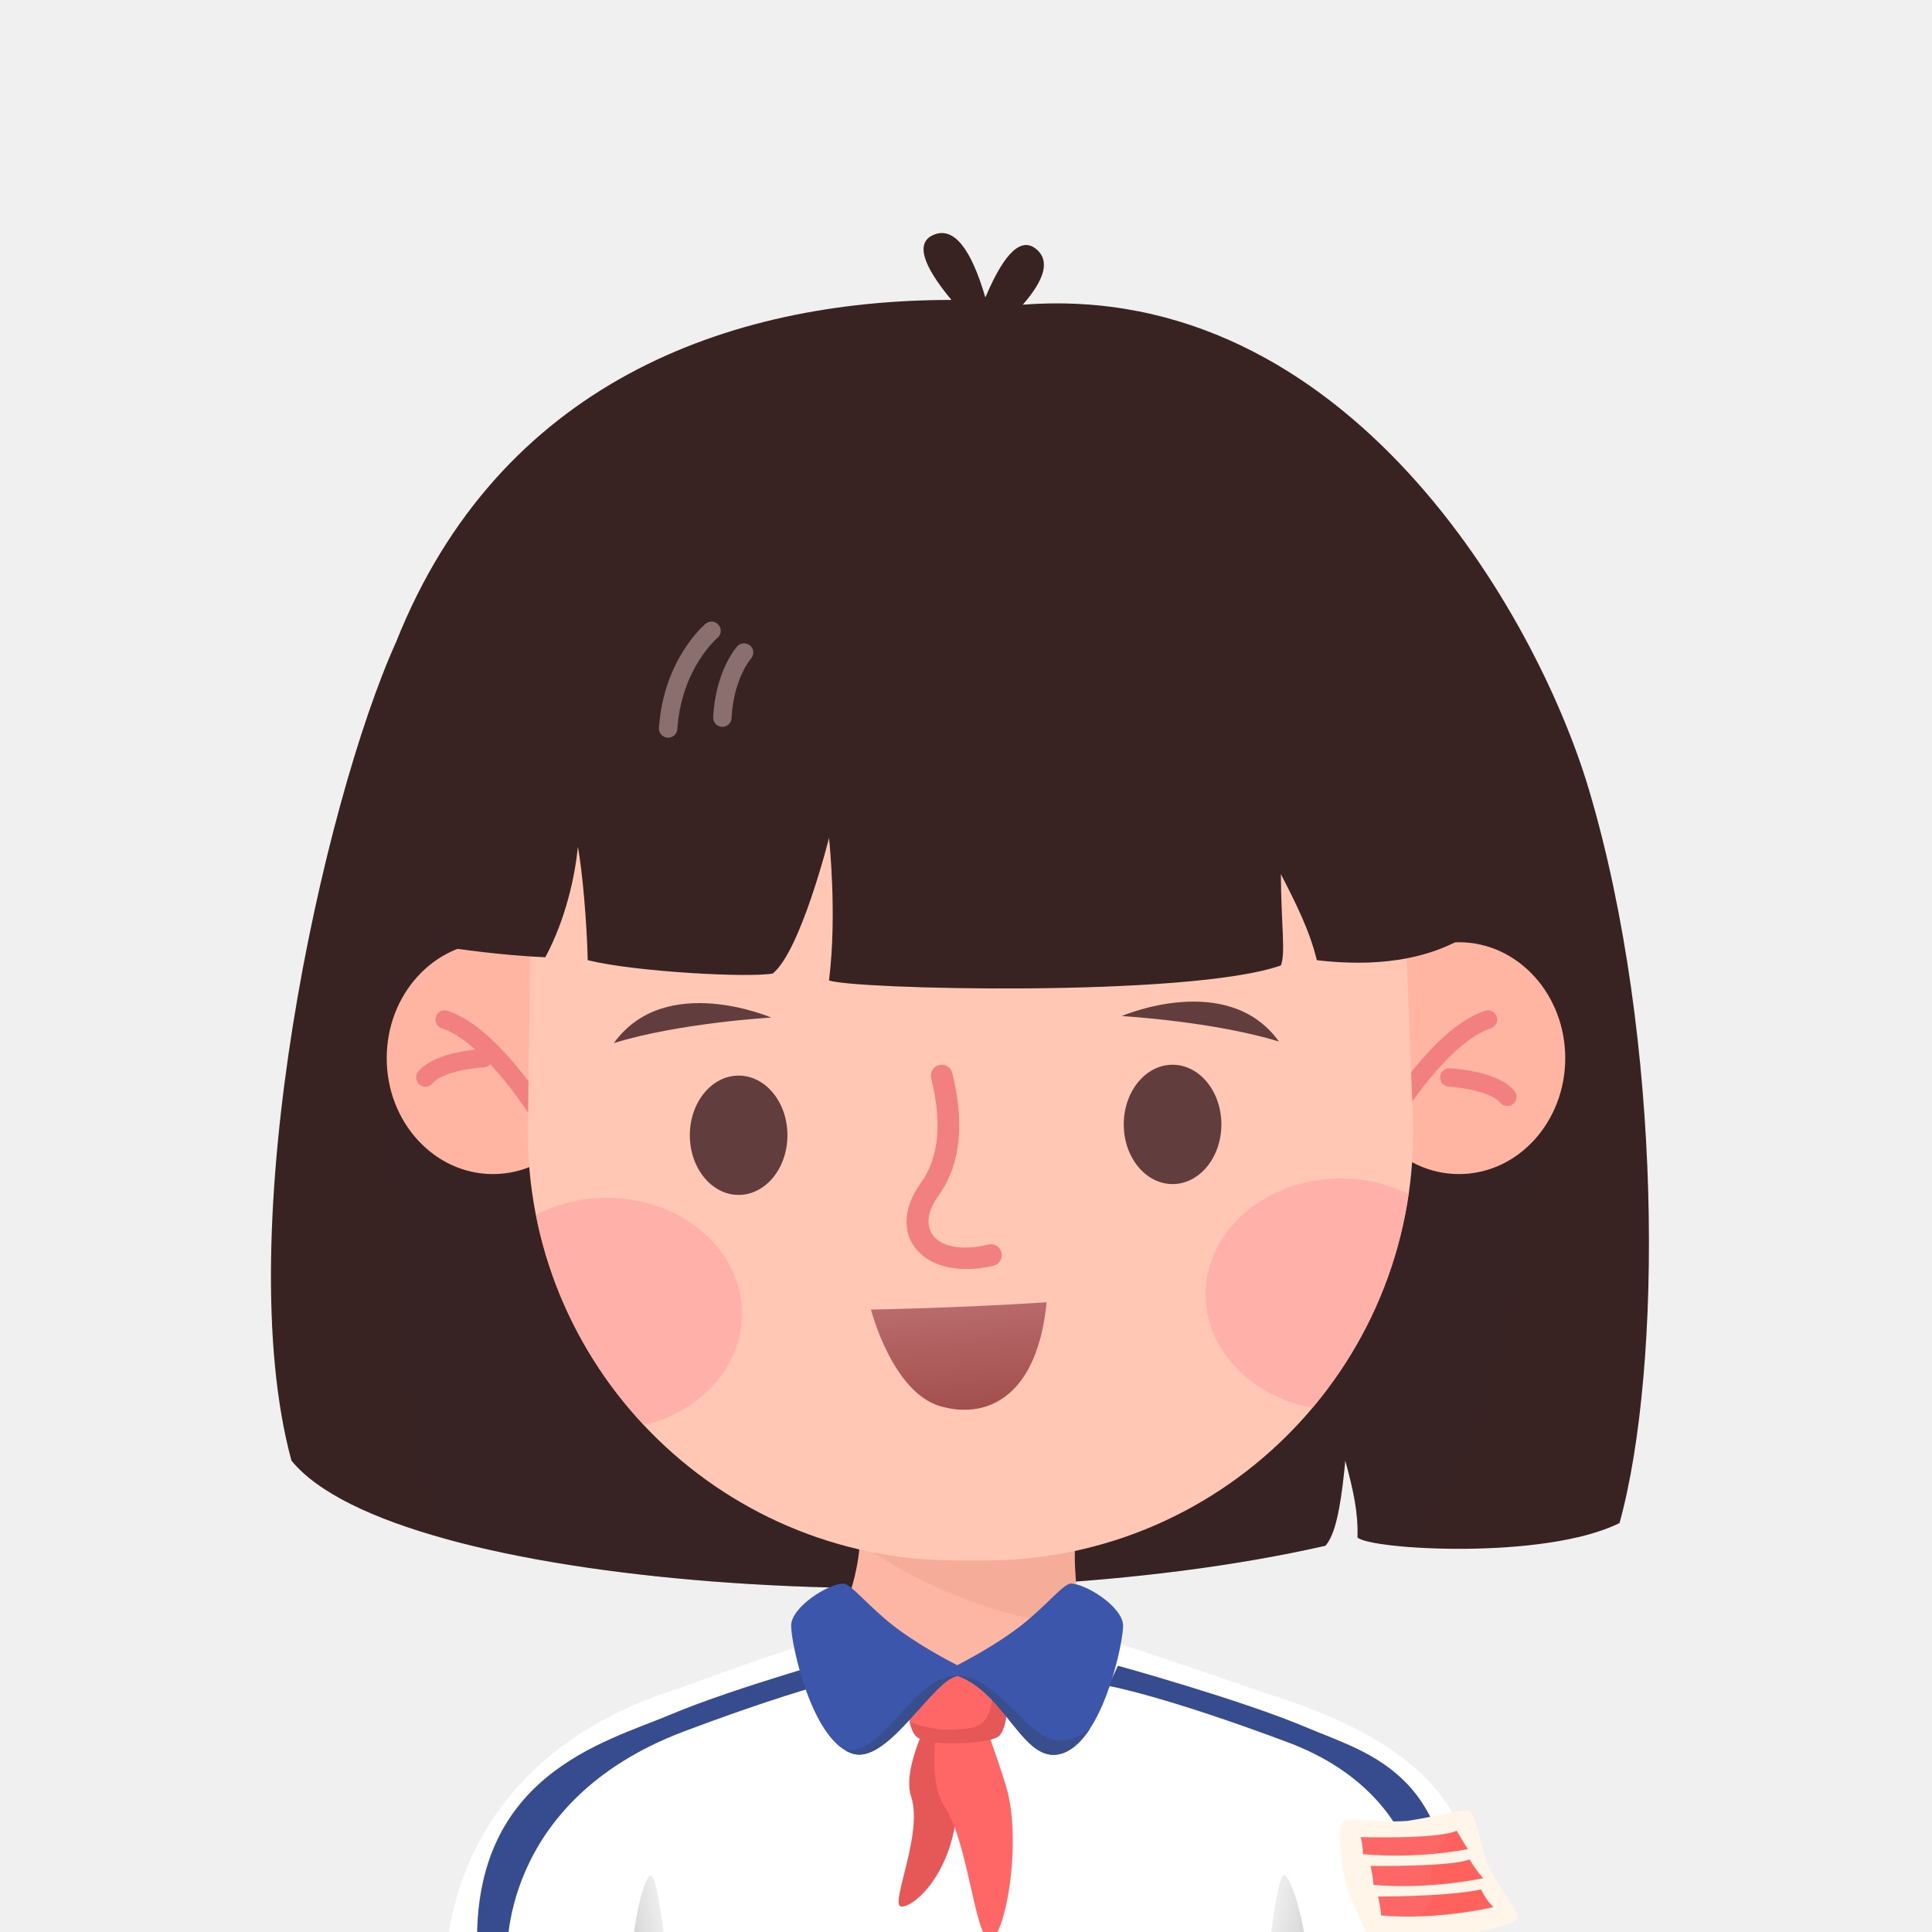
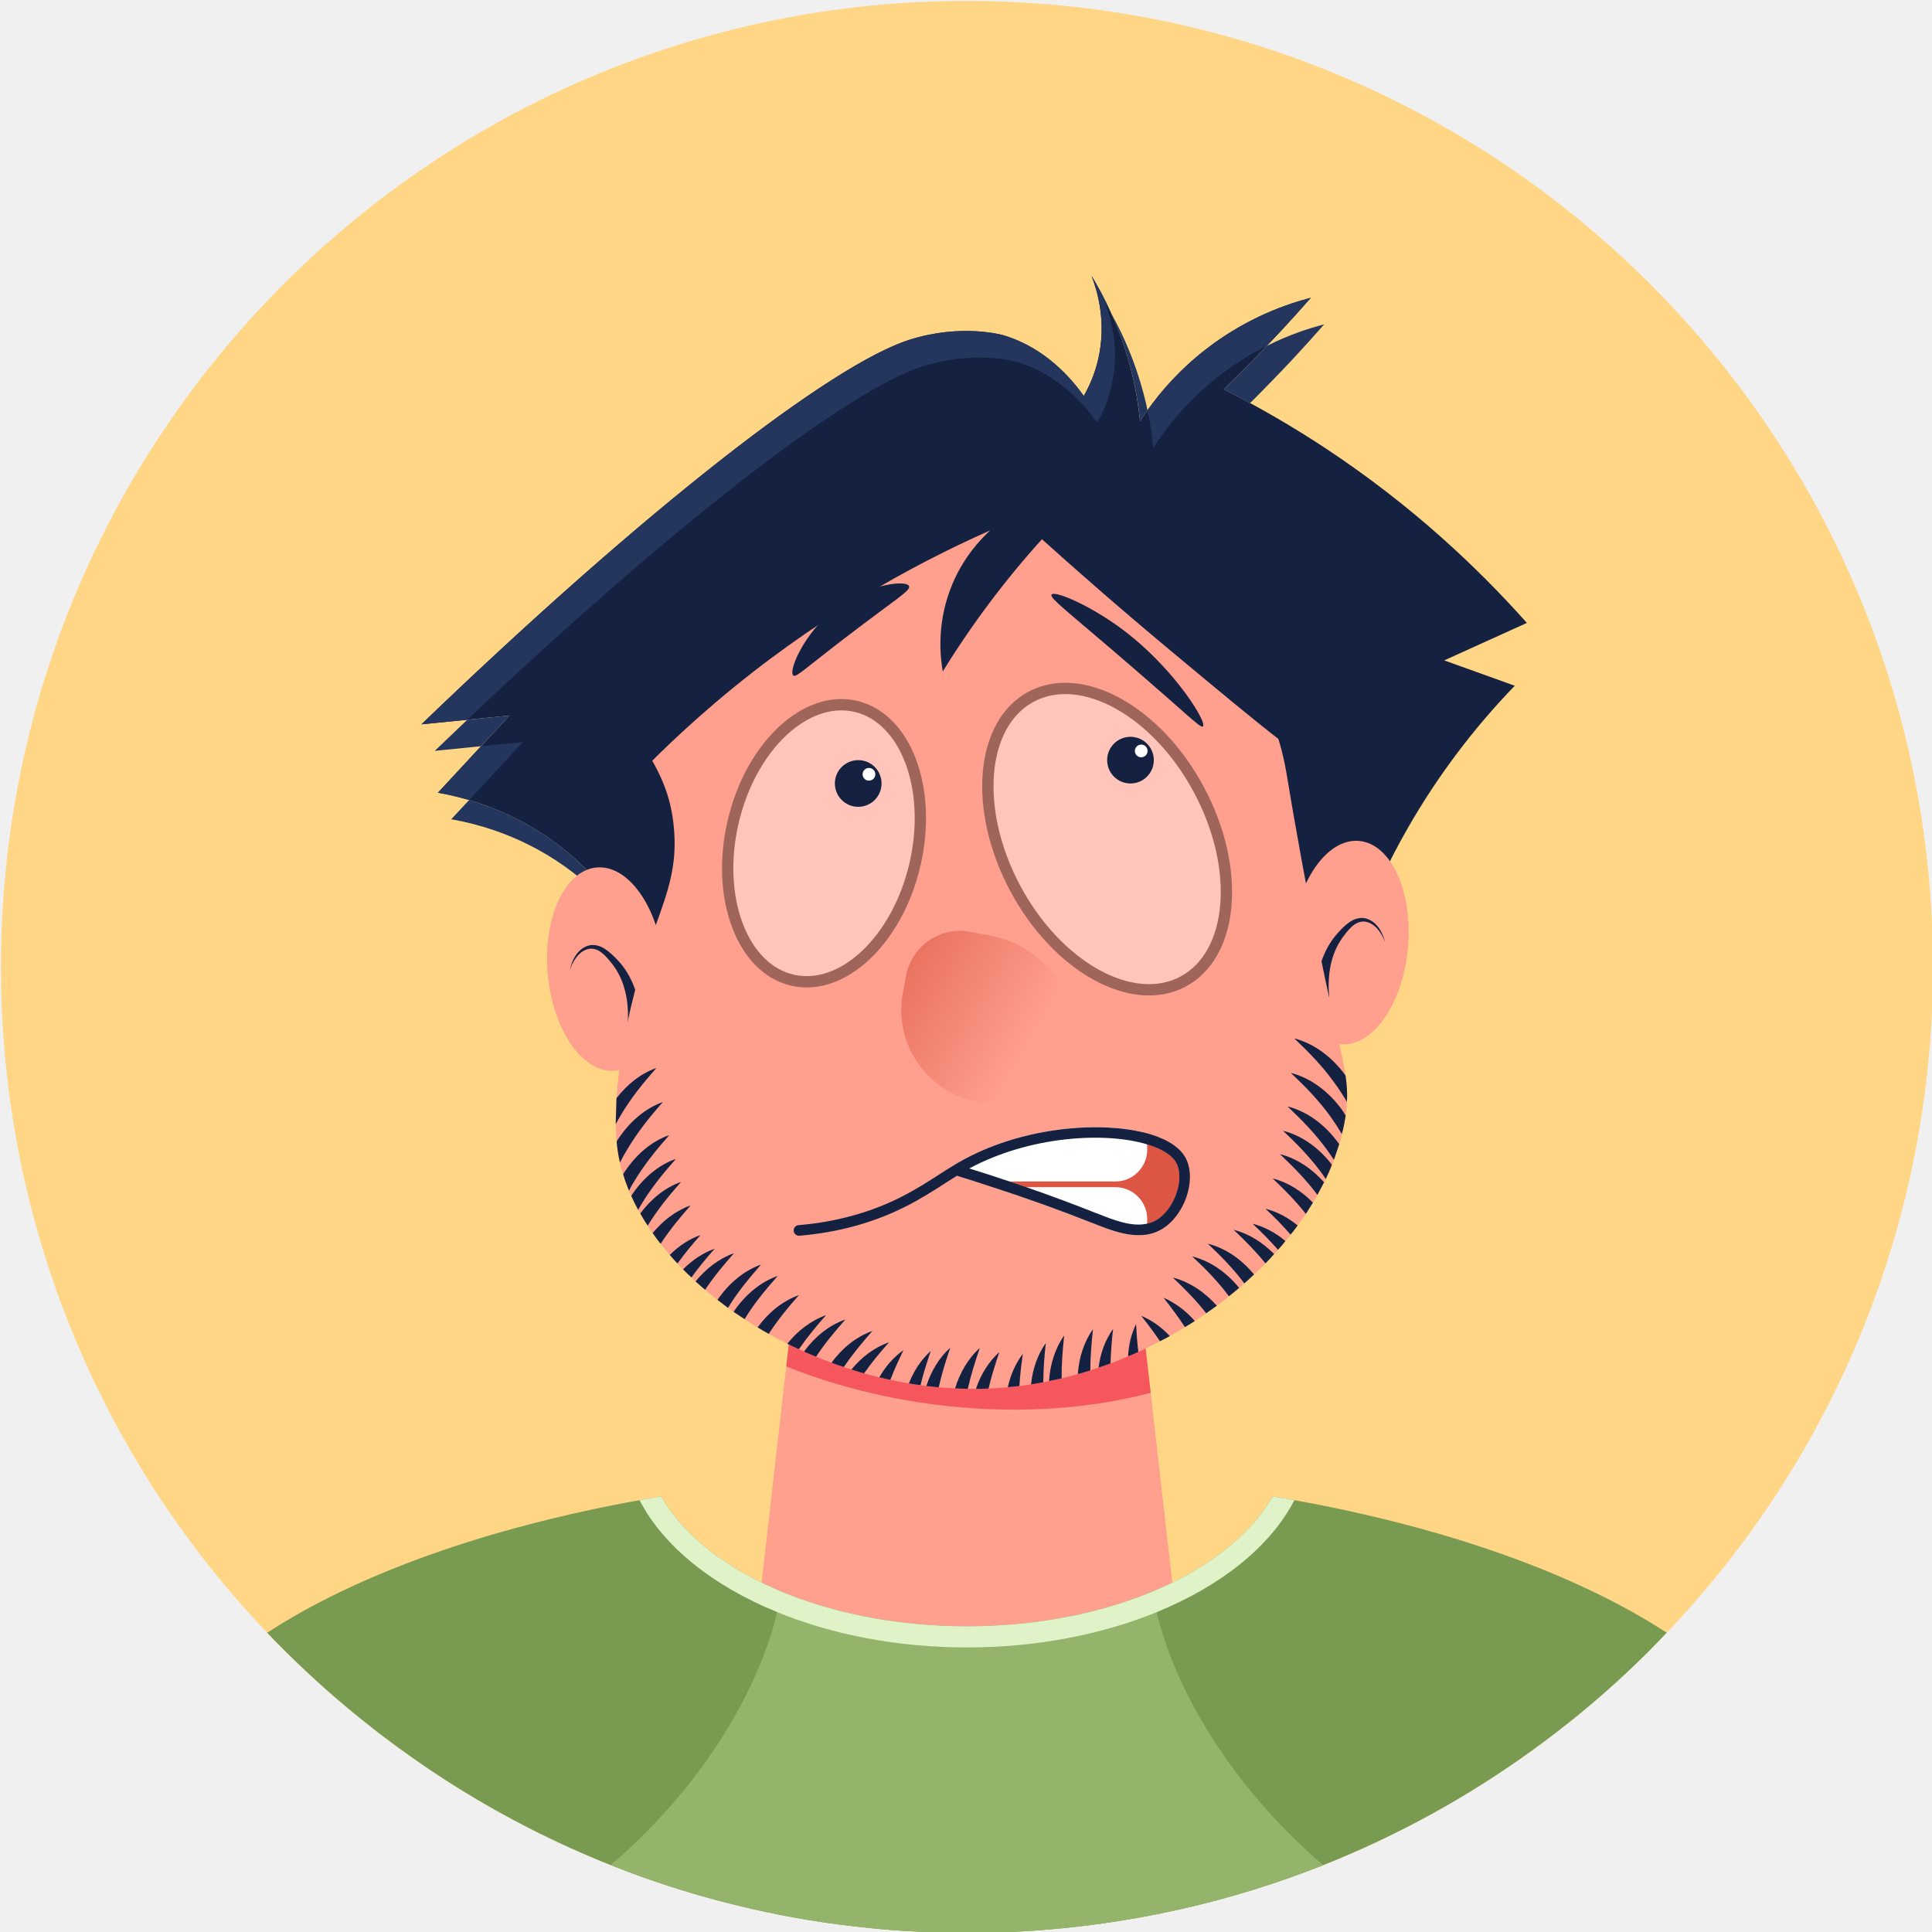
- <svg xmlns="http://www.w3.org/2000/svg" fill="none" viewBox="0 0 110 110" height="110" width="110">
-   <mask height="115" width="96" y="-5" x="7" maskUnits="userSpaceOnUse" style="mask-type:alpha" id="a">
-     <rect fill="#fff" rx="8" height="115" width="96" y="-5" x="7" />
-   </mask>
-   <g mask="url(#a)">
-     <path fill="#382222" d="m56.102 16.938.046-.107c1.066-2.492 2.027-3.367 2.88-2.625.74.642.473 1.69-.797 3.143 18.462-1.423 29.288 17.673 32.243 27.631 4.201 14.163 4.2 32.798 1.735 41.737-4.282 2.12-14.162 1.513-14.917.822.04-1.448-.23-2.643-.696-4.38l-.053.53c-.24 2.315-.547 3.719-1.08 4.32-20.384 4.638-52.977 2.406-58.87-4.85-3.566-13.142 1.802-37.406 5.96-46.608C28.4 21.864 41.402 17.077 54.17 17.077c-1.705-2.055-2.036-3.293-.995-3.714 1.12-.453 2.096.739 2.928 3.575z" clip-rule="evenodd" fill-rule="evenodd" />
-     <mask height="78" width="79" y="13" x="15" maskUnits="userSpaceOnUse" style="mask-type:alpha" id="b">
-       <path fill="#fff" d="m56.102 16.938.046-.107c1.066-2.492 2.027-3.367 2.88-2.625.74.642.473 1.69-.797 3.143 18.462-1.423 29.288 17.673 32.243 27.631 4.201 14.163 4.2 32.798 1.735 41.737-4.282 2.12-14.162 1.513-14.917.822.04-1.448-.23-2.643-.696-4.38l-.053.53c-.24 2.315-.547 3.719-1.08 4.32-20.384 4.638-52.977 2.406-58.87-4.85-3.566-13.142 1.802-37.406 5.96-46.608C28.4 21.864 41.402 17.077 54.17 17.077c-1.705-2.055-2.036-3.293-.995-3.714 1.12-.453 2.096.739 2.928 3.575z" clip-rule="evenodd" fill-rule="evenodd" />
-     </mask>
-     <g mask="url(#b)">
-       <path fill="#352626" d="M22.282 60.018s-.757 25.976 4.669 28.988c5.258 9.06 30.391 6.241 42.863 7.162 19.717-7.384 17.294-36.019 17.294-36.019s-1.399-8.863-7.338-9.485c-18.551-3.911-40.275.366-51.05.345-4.861.831-6.438 9.01-6.438 9.01z" clip-rule="evenodd" fill-rule="evenodd" opacity=".189" style="mix-blend-mode:multiply" />
-     </g>
-     <path fill="#FCB6A3" d="M44.014 80.353S48.98 83.1 48.98 87.19c0 4.091-2.633 7.688-2.633 7.688h3.569s3.126 1.765 5.306 1.765 6.032-1.765 6.032-1.765h.936s-3.262-10.086 2-13.369c5.261-3.282-20.175-1.156-20.175-1.156z" clip-rule="evenodd" fill-rule="evenodd" />
-     <mask height="18" width="21" y="79" x="44" maskUnits="userSpaceOnUse" style="mask-type:alpha" id="c">
-       <path fill="#fff" d="M44.014 80.353S48.98 83.1 48.98 87.19c0 4.091-2.633 7.688-2.633 7.688h3.569s3.126 1.765 5.306 1.765 6.032-1.765 6.032-1.765h.936s-3.262-10.086 2-13.369c5.261-3.282-20.175-1.156-20.175-1.156z" clip-rule="evenodd" fill-rule="evenodd" />
-     </mask>
-     <g mask="url(#c)">
-       <path fill="#E89A85" d="M63.843 92.777s-9.659.306-17.515-7.082C38.261 80.523 67.77 82.59 67.77 82.59l-3.927 10.187z" clip-rule="evenodd" fill-rule="evenodd" opacity=".349" style="mix-blend-mode:multiply" />
-     </g>
-     <path fill="#fff" d="M61.908 93.012s3.113.946 9.969 3.33c11.146 3.44 12.517 8.22 12.386 14.98-27.92.226-58.814 0-58.814 0s-.092-11.118 13.337-15.242c6.853-2.523 9.141-3.065 9.141-3.065l6.933 2.693 7.048-2.696z" clip-rule="evenodd" fill-rule="evenodd" />
-     <mask height="19" width="60" y="93" x="25" maskUnits="userSpaceOnUse" style="mask-type:alpha" id="d">
-       <path fill="#fff" d="M61.908 93.012s3.113.946 9.969 3.33c11.146 3.44 12.517 8.22 12.386 14.98-27.92.226-58.814 0-58.814 0s-.092-11.118 13.337-15.242c6.853-2.523 9.141-3.065 9.141-3.065l6.933 2.693 7.048-2.696z" clip-rule="evenodd" fill-rule="evenodd" />
-     </mask>
-     <g mask="url(#d)" clip-rule="evenodd" fill-rule="evenodd">
-       <path fill="url(#e)" d="M72.213 111.4s.486-4.589.888-4.621c.402-.031 1.234 2.796 1.305 4.621-.78-.009-2.193 0-2.193 0z" />
-       <path fill="url(#f)" d="M37.951 111.4s-.485-4.589-.888-4.621c-.402-.031-1.033 2.856-1.104 4.681 1.505.046 1.992-.06 1.992-.06z" />
-       <path fill="#364C8F" d="M48.894 94.116s-6.995 1.931-10.71 3.502c-3.714 1.572-11.558 3.445-10.994 13.817.732-.144 1.688.025 1.688.025s-.59-8.854 10.064-12.88c7.387-2.781 10.483-3.313 10.483-3.313l-.531-1.15zm14.754.724s6.995 1.93 10.71 3.502c3.714 1.571 8.857 2.661 8.293 13.033-1.038-.027-1.688.025-1.688.025s1.718-8.479-7.363-12.096c-7.387-2.782-10.483-3.314-10.483-3.314l.531-1.15z" />
-     </g>
-     <path fill="#FFF5E9" d="M76.409 103.784c.254-.401 1.641.038 3.735-.109 1.803-.29 3.175-.678 3.509-.576.334.103.606 1.846.965 2.853.359 1.008 1.803 2.838 1.784 3.24-.02.401-3.028.991-4.582 1.082-1.553.091-3.961-.073-3.961-.073s-.847-1.766-1.16-2.747c-.312-.981-.545-3.269-.29-3.67z" clip-rule="evenodd" fill-rule="evenodd" />
-     <mask height="8" width="11" y="103" x="76" maskUnits="userSpaceOnUse" style="mask-type:alpha" id="g">
-       <path fill="#fff" d="M76.409 103.784c.254-.401 1.641.038 3.735-.109 1.803-.29 3.175-.678 3.509-.576.334.103.606 1.846.965 2.853.359 1.008 1.803 2.838 1.784 3.24-.02.401-3.028.991-4.582 1.082-1.553.091-3.961-.073-3.961-.073s-.847-1.766-1.16-2.747c-.312-.981-.545-3.269-.29-3.67z" clip-rule="evenodd" fill-rule="evenodd" />
-     </mask>
-     <g mask="url(#g)" clip-rule="evenodd" fill-rule="evenodd">
-       <path fill="#F66" d="M77.475 104.597s4.358.133 5.46-.36c.41.697.64 1.044.64 1.044s-2.737.58-5.975.288c.013-.41-.125-.972-.125-.972zm.558 1.643s4.668.056 5.637-.375c.41.698.777 1.069.777 1.069s-3.013.673-6.25.381c.006-.313-.164-1.075-.164-1.075zm.433 1.74s3.844.021 5.86-.402c.365.74.704 1.005.704 1.005s-3.163.764-6.4.472c.006-.314-.164-1.075-.164-1.075z" />
-       <path fill="#FFF5E9" d="M83.236 103.707s-2.104 1.435-1.75 3.934c.353 2.498-6.098 2.876-6.098 2.876l2.205 1.045s10.888-.813 10.973-.981c.085-.168.098-5.349.098-5.349l-3.279-2.024-2.149.499z" style="mix-blend-mode:multiply" />
-     </g>
-     <path fill="#E65757" d="M54.632 94.865s.193 4.322-.141 8.174c-.334 3.852-2.617 5.659-3.212 5.5-.594-.16 1.296-4.173.597-6.247-.7-2.075 2.19-6.619 2.19-6.619l.566-.808z" clip-rule="evenodd" fill-rule="evenodd" />
-     <path fill="#F66" d="M53.769 96.245s-1.317 4.621.023 6.64c1.34 2.02 1.704 7.375 2.544 7.531.84.156 1.924-5.513.932-8.754-.992-3.241-1.995-5.387-1.995-5.387l-1.504-.03z" clip-rule="evenodd" fill-rule="evenodd" />
-     <path fill="#F66" d="M51.63 95.734s-.138 2.895.712 3.243c.767.447 3.754.298 4.351-.038.89-.202.844-4.039.187-4.025-.658.013-5.25-.146-5.25-.146v.966z" clip-rule="evenodd" fill-rule="evenodd" />
-     <mask height="6" width="7" y="94" x="51" maskUnits="userSpaceOnUse" style="mask-type:alpha" id="h">
-       <path fill="#fff" d="M51.63 95.734s-.138 2.895.712 3.243c.767.447 3.754.298 4.351-.038.89-.202.844-4.039.187-4.025-.658.013-5.25-.146-5.25-.146v.966z" clip-rule="evenodd" fill-rule="evenodd" />
-     </mask>
-     <g mask="url(#h)">
-       <path fill="#E65757" d="M51.61 97.992s1.605.608 2.73.488c1.126-.12 2.088.085 2.224-2.392.137-2.476 2.895.971 2.667 1.206-.228.235-2.266 2.995-2.266 2.995h-5.87l.515-2.297z" clip-rule="evenodd" fill-rule="evenodd" />
-     </g>
-     <path fill="#3B56AA" d="M60.961 90.163c.864 0 2.983 1.337 2.983 2.397l-.003.107c-.07 1.286-1.28 6.63-3.582 7.199-2.11.522-3.057-3.402-5.798-4.438-1.32.028-3.922 4.935-5.932 4.438-2.374-.587-3.585-6.246-3.585-7.306 0-1.06 2.118-2.397 2.982-2.397.403 0 1.432 1.303 2.837 2.397 1.364 1.061 3.134 1.993 3.639 2.25l.31-.162c.693-.368 2.139-1.174 3.313-2.088 1.405-1.094 2.433-2.397 2.836-2.397z" clip-rule="evenodd" fill-rule="evenodd" />
-     <mask height="10" width="19" y="90" x="45" maskUnits="userSpaceOnUse" style="mask-type:alpha" id="i">
-       <path fill="#fff" d="M60.961 90.163c.864 0 2.983 1.337 2.983 2.397l-.003.107c-.07 1.286-1.28 6.63-3.582 7.199-2.11.522-3.057-3.402-5.798-4.438-1.32.028-3.922 4.935-5.932 4.438-2.374-.587-3.585-6.246-3.585-7.306 0-1.06 2.118-2.397 2.982-2.397.403 0 1.432 1.303 2.837 2.397 1.364 1.061 3.134 1.993 3.639 2.25l.31-.162c.693-.368 2.139-1.174 3.313-2.088 1.405-1.094 2.433-2.397 2.836-2.397z" clip-rule="evenodd" fill-rule="evenodd" />
-     </mask>
-     <g mask="url(#i)">
-       <path fill="#394E8D" d="M46.58 99.001s1.278 1.294 2.903.27c1.626-1.025 3.002-3.924 5.084-3.856 2.082.067 3.564 2.951 5.23 3.586 1.667.635 3.607-1.87 3.607-1.87l.54 5.782H52.505l-7.461-1.451 1.537-2.46z" clip-rule="evenodd" fill-rule="evenodd" />
-     </g>
-     <ellipse fill="#FFB5A1" ry="6.6" rx="6.05" cy="60.247" cx="83.068" />
-     <path stroke-linecap="round" stroke-width="1.05" stroke="#F28080" d="M79.218 63.547s2.798-4.61 5.5-5.5m-2.2 3.3s2.495.125 3.3 1.1" />
-     <ellipse fill="#FFB5A1" transform="matrix(-1 0 0 1 28.068 60.247)" ry="6.6" rx="6.05" />
-     <path stroke-linecap="round" stroke-width="1.05" stroke="#F28080" d="M30.818 63.547s-2.799-4.61-5.5-5.5m2.2 2.2s-2.495.125-3.3 1.1" />
-     <path fill="#FFC7B4" d="M30.292 46.91c.183-13.343 11.051-24.063 24.395-24.063h.71c13.108 0 23.873 10.358 24.379 23.456l.664 17.207c.534 13.832-10.536 25.337-24.378 25.337H54.45c-13.605 0-24.58-11.127-24.394-24.73l.235-17.207z" clip-rule="evenodd" fill-rule="evenodd" />
-     <mask height="67" width="51" y="22" x="30" maskUnits="userSpaceOnUse" style="mask-type:alpha" id="j">
-       <path fill="#fff" d="M30.292 46.91c.183-13.343 11.051-24.063 24.395-24.063h.71c13.108 0 23.873 10.358 24.379 23.456l.664 17.207c.534 13.832-10.536 25.337-24.378 25.337H54.45c-13.605 0-24.58-11.127-24.394-24.73l.235-17.207z" clip-rule="evenodd" fill-rule="evenodd" />
-     </mask>
-     <g mask="url(#j)" fill="#FFA2A2">
-       <ellipse ry="6.6" rx="7.7" cy="73.7" cx="76.344" opacity=".625" />
-       <ellipse ry="6.6" rx="7.7" cy="74.8" cx="34.544" opacity=".625" />
-     </g>
-     <ellipse fill="#623D3D" ry="3.397" rx="2.779" cy="64.019" cx="66.761" />
-     <ellipse fill="#623D3D" ry="3.397" rx="2.779" cy="64.637" cx="42.055" />
-     <path fill="#382222" d="M25.744 53.976s2.694.418 5.305.525c1.162-2.162 1.7-4.65 1.85-6.288.252 1.263.52 4.367.563 6.456 2.778.681 9.275 1.008 10.538.757 1.596-1.3 3.2-7.715 3.2-7.715s.476 4.313 0 8.105c1.13.508 20.477.997 25.727-.847.279-.675.016-2.341 0-5.2.85 1.647 1.655 3.249 2.046 4.9 2.2.26 5.764.366 8.635-1.45 1.601-15.284-13.315-33.19-31.32-31.043-24.362 2.14-26.544 31.8-26.544 31.8z" clip-rule="evenodd" fill-rule="evenodd" />
-     <path fill="#F28080" d="M53.47 60.64a.618.618 0 0 1 .748.452c.696 2.81.483 5.097-.675 6.824l-.119.171c-1.398 1.936-.074 3.465 2.83 2.779a.618.618 0 1 1 .284 1.202c-3.872.915-6.182-1.677-4.202-4.58l.087-.124c1.023-1.416 1.235-3.395.596-5.975a.618.618 0 0 1 .451-.748z" />
-     <path fill="url(#k)" d="M49.59 74.56s4.882-.08 9.998-.413c-.503 5.202-3.239 6.705-6.014 5.928-2.776-.776-3.983-5.514-3.983-5.514z" clip-rule="evenodd" fill-rule="evenodd" />
-     <path fill="#623D3D" d="M63.864 57.85s5.218.3 8.957 1.452c-2.92-4.056-8.957-1.452-8.957-1.452zm-19.954.085s-5.22.3-8.957 1.452c2.919-4.056 8.956-1.452 8.956-1.452z" clip-rule="evenodd" fill-rule="evenodd" />
-     <path stroke-linecap="round" stroke-width="1.05" stroke="#8B6F6F" d="M40.511 35.917s-2.217 1.84-2.47 5.559m4.323-4.323s-1.108 1.227-1.235 3.705" />
-   </g>
-   <defs>
-     <linearGradient gradientUnits="userSpaceOnUse" y2="110.83" x2="74.288" y1="110.393" x1="72.354" id="e">
-       <stop stop-color="#ECECEC" />
-       <stop stop-color="#D5D5D5" offset="1" />
-     </linearGradient>
-     <linearGradient gradientUnits="userSpaceOnUse" y2="110.809" x2="36.049" y1="110.45" x1="37.823" id="f">
-       <stop stop-color="#ECECEC" />
-       <stop stop-color="#D5D5D5" offset="1" />
-     </linearGradient>
-     <linearGradient gradientUnits="userSpaceOnUse" y2="81.194" x2="42.739" y1="69.269" x1="41.678" id="k">
-       <stop stop-color="#D08787" />
-       <stop stop-color="#A34F4F" offset="1" />
-     </linearGradient>
-   </defs>
+ <svg xmlns="http://www.w3.org/2000/svg" xml:space="preserve" style="enable-background:new 0 0 1024 1024" viewBox="0 0 1024 1024" y="0" x="0" id="图层_1" version="1.1">
+   <style>.st1{fill:#ff9f8e}.st2{fill:#152140}.st3{fill:#24365e}.st5{opacity:.4;stroke:#0f0f0f;stroke-width:6;stroke-miterlimit:10}.st5,.st6{fill:#fff}</style>
+   <path d="M1024.5 512.47c0 136.76-53.62 261.09-141.08 352.91a502.217 502.217 0 0 1-45.44 42.38c-8.48 7.02-17.15 13.68-26.07 20.12-84.17 60.81-187.63 96.61-299.43 96.61-8.53 0-17.1-.18-25.45-.67-9.2-.44-18.3-1.07-27.32-2.09-64.01-6.44-124.46-24.83-179.19-52.73-24.3-12.35-47.53-26.65-69.34-42.69a516.83 516.83 0 0 1-69.61-60.94C54.16 773.6.5 649.32.5 512.47.5 229.7 229.75.5 512.48.5c282.77 0 512.02 229.2 512.02 511.97z" style="fill:#fed685" />
+   <path d="M512.95 705.01c-100.35 0-181.99-50.17-181.99-111.84s81.64-111.85 181.99-111.85c100.36 0 182 50.17 182 111.85-.01 61.66-81.65 111.84-182 111.84zm0-212.48c-94.17 0-170.78 45.14-170.78 100.64 0 55.49 76.61 100.63 170.78 100.63s170.79-45.14 170.79-100.63c-.01-55.5-76.62-100.64-170.79-100.64z" class="st1" />
+   <path d="M707.06 536.38c6.4-25.82 17.83-60.37 39.14-97.56a380.658 380.658 0 0 1 56.66-75.36c-12.46-4.48-24.92-8.96-37.39-13.44 14.6-6.62 29.21-13.24 43.81-19.86-25.82-29.02-60.68-62.1-106.32-92.3a537.932 537.932 0 0 0-54.33-31.54c9.8-9.48 19.76-19.6 29.79-30.38 5.66-6.08 11.11-12.13 16.35-18.11-12.71 3.29-33.32 10.35-54.33 26.29-18.07 13.71-29.52 28.75-36.22 39.14-.84-8.68-2.42-18.54-5.26-29.21-5.35-20.12-13.34-36.19-20.45-47.9 2.96 7.67 8.16 24.46 3.5 44.4-1.85 7.92-4.8 14.38-7.59 19.28-6.66-9.31-20.46-25.55-42.64-32.13 0 0-21.79-6.47-49.66 2.34-41.06 12.97-139.18 88.78-258.79 203.87 15.58-1.56 31.16-3.12 46.74-4.67-12.66 13.63-25.32 27.26-37.97 40.89 14.83 2.66 39.83 9.33 64.26 28.04 47.15 36.12 56.05 89.43 57.83 102.23 117.64-4.68 235.26-9.35 352.87-14.02z" class="st2" />
+   <path d="M254.93 395.5c-8.17.85-16.34 1.62-24.5 2.47 5.77-5.56 11.55-11.06 17.25-16.48 7.47-.77 14.93-1.48 22.4-2.25-5.01 5.41-10.01 10.84-15.15 16.26zm86.83 111.27c-8.59-15.21-20.77-31.06-38.31-44.51-24.44-18.73-49.44-25.42-64.3-28.03 3.17-3.38 6.34-6.83 9.51-10.21 13.87 4.09 30.91 11.27 47.75 24.16 23.03 17.67 36.9 39.44 45.35 58.59zm257.2-312.68c-2.74-10.35-6.2-19.58-9.86-27.75 6.13 10.99 12.4 25 16.9 41.83.85 3.17 1.62 6.27 2.18 9.3-1.48 2.04-2.82 4.01-3.94 5.78-.84-8.67-2.39-18.53-5.28-29.16zm63.59 19.57c-4.72-2.61-9.37-5-13.94-7.32 7.53-7.25 15.14-14.93 22.75-22.96 11.97-6.06 22.68-9.44 30.5-11.48-5.28 5.99-10.7 12.04-16.34 18.1-7.76 8.24-15.36 16.13-22.97 23.66z" class="st3" />
+   <path d="M254.93 395.5c7.4-.7 14.79-1.48 22.19-2.18-9.44 10.28-18.94 20.49-28.45 30.71-6.27-1.83-11.9-3.03-16.55-3.87 7.6-8.25 15.27-16.42 22.81-24.66zm330.65-235.29c2.96 7.68 8.17 24.51 3.52 44.44-1.83 7.89-4.79 14.37-7.61 19.3-6.69-9.37-20.42-25.56-42.61-32.18 0 0-21.83-6.41-49.72 2.39-39.09 12.32-129.8 81.55-241.49 187.33-8.1.78-16.2 1.62-24.29 2.4 119.58-115.07 217.68-190.85 258.74-203.81 27.89-8.8 49.72-2.39 49.72-2.39 22.18 6.62 35.92 22.82 42.61 32.18 2.82-4.93 5.78-11.41 7.61-19.3 4.65-19.93-.56-36.76-3.52-44.44 3.45 5.7 7.11 12.47 10.56 20.21-1.2-2.19-2.39-4.23-3.52-6.13zm85.78 23.17c-7.61 3.8-15.7 8.59-23.88 14.86-18.03 13.66-29.51 28.73-36.2 39.09-.56-6.06-1.55-12.75-3.1-19.86 6.9-9.72 17.32-21.97 32.26-33.31 21.06-15.99 41.62-23.03 54.37-26.34-5.28 5.99-10.7 12.04-16.34 18.1-2.39 2.53-4.72 5-7.11 7.46z" class="st3" />
+   <path class="st1" d="M624.51 866.84H400.49l16.25-142.64 5.94-52.07.23-2.18h179.18l.23 2.18 7.56 66.08z" />
+   <path d="M609.88 738.21c-63.56 16.76-137.04 8.74-193.14-14.01l5.94-52.07h179.64l7.56 66.08z" style="fill:#f5575d" />
+   <ellipse ry="54.09" rx="30.88" cy="513.66" cx="321.09" class="st1" transform="rotate(-5.19 321.05 513.568)" />
+   <path d="M339.83 541.07c-.67-11.64-4.34-23.71-12.55-32.29-1.99-2.08-4.03-4.09-6.56-5.76-2.45-1.66-5.78-2.71-8.82-1.85-6.12 1.89-8.81 7.94-9.94 13.22 1.6-5.18 5.14-10.59 10.31-11.5 5.2-.75 9.06 4.04 12.34 8.19 6.57 8.51 8.66 19.52 8.18 30.06a3.523 3.523 0 0 0 3.36 3.68c1.95.09 3.6-1.42 3.69-3.36 0-.12 0-.27-.01-.39z" class="st2" />
+   <ellipse ry="30.88" rx="54.09" cy="499.58" cx="715.47" class="st1" transform="rotate(-84.808 715.48 499.572)" />
+   <path d="M697.4 527.7c.21-11.66 3.4-23.87 11.28-32.76 1.91-2.15 3.87-4.25 6.33-6.01 2.38-1.75 5.66-2.93 8.74-2.19 6.19 1.65 9.11 7.59 10.45 12.82-1.8-5.11-5.55-10.38-10.75-11.09-5.23-.54-8.9 4.39-12.01 8.66-6.23 8.76-7.89 19.84-7 30.36.17 1.94-1.27 3.65-3.21 3.81s-3.65-1.27-3.81-3.21c-.02-.12-.02-.27-.02-.39z" class="st2" />
+   <path d="M713.9 584.03c-.07 2.32-.28 4.65-.7 7.18v.07c0 .21 0 .49-.07.77-.5 3.03-1.06 5.99-1.91 9.01-.35 1.83-.84 3.66-1.41 5.42l-2.82 8.24v.07c-.28.85-.64 1.69-1.06 2.54-.91 2.54-2.04 5-3.24 7.54-.28.56-.56 1.13-.91 1.76l-3.52 6.69c-.7 1.34-1.55 2.75-2.39 4.09-1.2 1.97-2.47 4.01-3.73 5.99-1.41 2.04-2.82 4.08-4.36 6.13-1.2 1.69-2.4 3.31-3.73 4.86-.84 1.2-1.76 2.32-2.75 3.38-1.2 1.62-2.53 3.17-3.94 4.65-.64.77-1.27 1.55-2.04 2.25-1.41 1.69-2.96 3.31-4.58 4.93-1.97 2.04-4.01 4.01-6.06 5.92l-5.14 4.72c-.91.85-1.83 1.62-2.74 2.39l-5.43 4.44c-2.04 1.69-4.15 3.38-6.41 5-1.83 1.34-3.73 2.68-5.64 4.01-1.97 1.41-4.01 2.75-6.06 4.08-1.69 1.13-3.45 2.18-5.21 3.24-2.61 1.62-5.28 3.24-8.03 4.72-1.69.99-3.45 1.9-5.21 2.75-3.73 2.04-7.6 3.94-11.48 5.7-1.83.84-3.59 1.62-5.42 2.32-3.03 1.34-6.13 2.61-9.29 3.73-2.11.85-4.23 1.55-6.34 2.25-1.48.49-2.89.99-4.37 1.48-2.18.7-4.44 1.34-6.62 1.97-2.82.78-5.7 1.55-8.59 2.25-2.18.49-4.44.99-6.69 1.41-.98.28-1.97.42-3.03.63-2.18.42-4.3.77-6.48 1.13-2.04.35-4.15.63-6.2.85-2.04.28-4.09.49-6.13.63v.07c-3.38.28-6.76.56-10.21.63-2.11.14-4.23.21-6.34.21h-.35c-1.41 0-2.89 0-4.3-.07-2.25 0-4.51-.07-6.76-.21-2.89-.07-5.77-.28-8.66-.56-2.18-.21-4.37-.42-6.55-.7-1.06-.14-2.04-.28-3.1-.42-2.11-.28-4.15-.56-6.2-.92-3.31-.56-6.55-1.2-9.79-1.9-1.97-.42-3.88-.85-5.85-1.34-2.68-.63-5.42-1.34-8.1-2.11-2.25-.63-4.5-1.27-6.69-2.04-1.34-.35-2.68-.77-4.01-1.34-2.19-.63-4.44-1.41-6.55-2.25-2.75-.99-5.5-2.04-8.17-3.17-2.18-.85-4.3-1.76-6.41-2.75l-2.68-1.27h-.07c-2.04-.92-4.09-1.9-6.06-2.89-3.38-1.69-6.69-3.38-9.86-5.21-2.04-1.13-4.01-2.25-5.91-3.45-2.39-1.41-4.65-2.82-6.9-4.37l-5.85-3.87c-1.06-.7-1.97-1.41-2.96-2.11-1.9-1.41-3.73-2.82-5.56-4.23-2.25-1.69-4.44-3.52-6.55-5.35-1.69-1.41-3.45-2.96-5.07-4.44-.78-.7-1.48-1.34-2.18-2.11-1.55-1.34-3.03-2.82-4.44-4.29-1.06-.99-2.04-2.04-2.96-3.1-1.41-1.48-2.82-3.03-4.08-4.51-1.69-1.97-3.38-3.94-4.86-5.92a74.71 74.71 0 0 1-4.23-5.7c-.99-1.27-1.83-2.61-2.61-3.87v-.07c-1.48-2.11-2.75-4.23-3.94-6.41-.42-.63-.77-1.2-1.13-1.9v-.07c-1.34-2.39-2.6-4.93-3.66-7.39-.5-.92-.85-1.83-1.2-2.75-1.2-2.89-2.25-5.77-3.1-8.73-.7-2.04-1.27-4.01-1.69-6.06v-.07a74.02 74.02 0 0 1-1.06-5.42c-.28-1.9-.56-3.8-.7-5.78-.28-2.96-.42-5.99-.5-9.09v-.07c-.07-4.51.14-9.09.42-13.8.35-5 .85-10 1.48-14.93 1.27-9.37 2.89-18.31 4.58-25.99v-.14c1.41-6.62 2.82-12.32 3.87-16.41.85-3.17 1.48-5.42 1.76-6.48 1.13-3.94 2.25-7.61 3.38-11.13 1.97-6.06 3.94-11.55 5.77-16.62 6.62-18.31 11.62-32.25 9.51-52.54-2.96-29.01-17.18-38.87-20.21-54.51-4.44-22.75 15.14-56.48 99.58-108.24 47.68-29.16 108.74-24.51 151.42 11.69 15.56 13.24 31.13 26.41 46.76 39.65a139.68 139.68 0 0 1 47.26 83.66c2.25 13.66 4.86 28.73 7.82 44.93.85 4.65 1.69 9.08 2.47 13.31 3.03 16.2 5.77 29.72 8.24 41.27 1.41 6.9 2.75 13.1 3.94 18.66.63 2.82 1.27 5.56 1.83 8.1 1.41 6.55 2.68 12.11 3.73 16.97v.07c1.48 6.69 2.53 12.04 3.24 16.69v.07c.73 5.16 1.01 9.46.73 13.9z" class="st1" />
+   <path d="M699.47 404.39c-3.77 3.12-28.41-17.39-77.7-58.42-29.19-24.3-52.91-45.22-69.51-60.17a481.214 481.214 0 0 0-52.57 70.1c-1.37-7.83-3.47-26.29 5.26-46.73 5.89-13.8 14.36-22.97 19.86-28.04-41.87 18.54-93.57 47.03-145.46 91.13a593.434 593.434 0 0 0-60.17 59c-12.77-13.59-22.85-29.98-22.79-48.49.26-76.2 172.5-180.13 293.26-125.01 82.55 37.69 118.5 139.43 109.82 146.63z" class="st2" />
+   <path d="M637.5 385.07c-.77.4-2.78-1.22-9.56-7.13l.02-.03c-5.3-4.65-13.49-11.91-26.25-22.95-19.13-16.53-30.8-26.22-37.33-31.9-5.45-4.77-7.38-6.79-7.1-7.74.47-1.73 7.98.6 17.95 5.83 6.78 3.59 14.75 8.55 22.36 14.5 10.89 8.53 20.2 18.4 27.09 27.04 9.48 11.88 14.44 21.54 12.82 22.38zm-155.69-74.41c-1.4-3.31-19.37-1.04-34.11 8.34-20.26 12.9-30.22 36.59-27.21 39.03 1.45 1.17 5.36-3 27.6-20.06 26.78-20.53 34.73-24.93 33.72-27.31zM326.34 595.93s-.07-.07 0-.07c.85-1.55 1.69-3.1 2.61-4.65 5.21-8.87 11.62-16.83 18.94-25.14-8.45 2.96-15.63 8.87-21.13 15.99l-.42 13.87zm25-11.83c-7.32 8.31-13.67 16.27-18.88 25.14-1.41 2.25-2.68 4.58-3.87 6.97a74.02 74.02 0 0 1-1.06-5.42c-.28-1.9-.56-3.8-.7-5.78 5.78-9.29 14.23-17.25 24.51-20.91zm3.38 17.53c-7.32 8.31-13.73 16.27-18.94 25.14-.85 1.41-1.69 2.82-2.4 4.3-1.2-2.89-2.25-5.77-3.1-8.73 5.78-9.23 14.16-17.12 24.44-20.71zm3.52 12.61c-7.32 8.31-13.73 16.27-18.94 25.14-.35.56-.7 1.2-1.06 1.83-1.34-2.39-2.6-4.93-3.66-7.39 5.7-8.74 13.8-16.13 23.66-19.58zm2.75 12.18c-6.76 7.68-12.75 15.07-17.68 23.17-1.48-2.11-2.75-4.23-3.94-6.41 5.49-7.46 12.89-13.66 21.62-16.76zm5.07 12.47c-5.99 6.76-11.34 13.31-15.91 20.35a74.71 74.71 0 0 1-4.23-5.7c5.42-6.55 12.18-11.84 20.14-14.65zm5.21 15.7c-4.44 5.07-8.52 10-12.19 15.07-1.41-1.48-2.82-3.03-4.08-4.51 4.65-4.71 10.15-8.37 16.27-10.56zm7.54 7.26c-4.51 5.07-8.66 10.07-12.32 15.21-1.55-1.34-3.03-2.82-4.44-4.29 4.78-4.8 10.42-8.67 16.76-10.92zm10.21 2.39c-5.7 6.48-10.85 12.68-15.28 19.37-1.69-1.41-3.45-2.96-5.07-4.44 5.42-6.62 12.32-12.11 20.35-14.93zm14.36 5.99c-6.69 7.68-12.68 14.93-17.53 22.96-1.9-1.41-3.73-2.82-5.56-4.23 5.7-8.38 13.66-15.35 23.09-18.73zm-8.73 28.94c4.86-8.03 10.85-15.28 17.54-22.89-9.65 3.38-17.61 10.49-23.38 19.01l5.84 3.88zm28.81-12.75c-6.06 6.83-11.41 13.45-15.99 20.56-2.04-1.13-4.01-2.25-5.91-3.45 5.56-7.67 13.09-13.94 21.9-17.11zm14.36 10.64c-5.35 6.06-10.14 11.9-14.37 18.03h-.07c-2.04-.92-4.09-1.9-6.06-2.89 5.36-6.76 12.41-12.25 20.5-15.14zm10.22 2.32c-5.78 6.62-11.06 12.89-15.5 19.72-2.18-.85-4.3-1.76-6.41-2.75 5.57-7.6 13.03-13.87 21.91-16.97zm14.36 6.06c-5.64 6.41-10.7 12.54-15.14 19.08-2.19-.63-4.44-1.41-6.55-2.25 5.49-7.53 12.89-13.73 21.69-16.83zm8.81 5.99c-4.86 5.49-9.3 10.84-13.24 16.48-2.25-.63-4.5-1.27-6.69-2.04 5.28-6.49 12.11-11.7 19.93-14.44zm7.6 4.22c-2.53 5.35-4.93 10.49-6.9 15.71-1.97-.42-3.88-.85-5.85-1.34 3.17-5.64 7.47-10.64 12.75-14.37zm14.51.42c-2.11 6.2-4.01 12.18-5.42 18.1-2.11-.28-4.15-.56-6.2-.92 2.61-6.54 6.41-12.53 11.62-17.18zm10.35-1.76c-2.47 7.18-4.58 14.08-6.13 20.99-2.18-.21-4.37-.42-6.55-.7 2.47-7.75 6.7-14.94 12.68-20.29zm15.64.14c-2.53 7.47-4.79 14.51-6.34 21.62-2.25 0-4.51-.07-6.76-.21 2.53-8.17 6.83-15.77 13.1-21.41zm10.35 2.19c-2.25 6.62-4.23 12.96-5.7 19.3-2.11.14-4.23.21-6.34.21h-.35c2.46-7.47 6.62-14.3 12.39-19.51zm12.47.91c-.85 5.85-1.48 11.48-1.83 17.04-2.04.28-4.09.49-6.13.63 1.4-6.4 4.01-12.46 7.96-17.67zm12.18-5.7a194.58 194.58 0 0 0-1.34 20.78c-2.18.42-4.3.77-6.48 1.13.78-7.9 3.31-15.57 7.82-21.91zm9.72-4.02c-.84 7.89-1.41 15.35-1.34 22.75-2.18.49-4.44.99-6.69 1.41.56-8.59 3.1-17.18 8.03-24.16zm15.28-3.31c-.85 7.6-1.41 14.72-1.41 21.83-2.18.7-4.44 1.34-6.62 1.97.56-8.51 3.1-16.89 8.03-23.8zm10.64-.14c-.7 6.34-1.2 12.32-1.34 18.24-2.11.85-4.23 1.55-6.34 2.25.91-7.39 3.38-14.5 7.68-20.49zm13.38 12.19c-1.83.84-3.59 1.62-5.42 2.32.28-5.92 1.62-11.76 4.23-17.11.27 5.14.62 10 1.19 14.79zM713.9 584.03c-2.11-3.59-4.29-6.97-6.76-10.28-5.99-8.45-13.1-15.7-21.13-23.38 10.84 2.82 20.21 10.21 26.83 19.23.14.14.21.35.35.49v.07c.71 5.13.99 9.43.71 13.87zm-.71 7.18c.07 0 0 .07 0 .07 0 .21 0 .49-.07.77-.5 3.03-1.06 5.99-1.91 9.01-1.83-3.1-3.8-6.13-5.91-9.09-5.99-8.38-13.1-15.7-21.13-23.31 10.85 2.75 20.14 10.14 26.83 19.16.78 1.14 1.56 2.26 2.19 3.39zm-6.2 23.59v-.07c-1.13-1.69-2.25-3.38-3.45-5-5.99-8.38-13.1-15.7-21.13-23.31 10.85 2.75 20.21 10.14 26.83 19.23.21.28.42.56.56.85l-2.81 8.3zm-1.06 2.54c-.91 2.54-2.04 5-3.24 7.54-.49-.78-.98-1.48-1.55-2.25-5.99-8.38-13.03-15.7-21.13-23.31 10.36 2.59 19.45 9.5 25.92 18.02zm-4.15 9.29c-6.27-7.04-14.3-12.61-23.38-14.93 7.47 7.11 14.16 13.94 19.86 21.62l3.52-6.69zm-5.91 10.78c-1.2 1.97-2.47 4.01-3.73 5.99-5.14-6.55-11.06-12.61-17.61-18.8 8.1 2.03 15.42 6.75 21.34 12.81zm-8.1 12.11c-1.2 1.69-2.4 3.31-3.73 4.86-4.01-4.65-8.45-9.16-13.31-13.73 6.26 1.62 12.03 4.72 17.04 8.87zm-6.48 8.24c-1.2 1.62-2.53 3.17-3.94 4.65-4.09-4.72-8.59-9.23-13.45-13.8 6.4 1.62 12.32 4.86 17.39 9.15zm-5.99 6.9c-1.41 1.69-2.96 3.31-4.58 4.93-5-6.13-10.63-11.9-16.83-17.75 8.17 2.05 15.43 6.77 21.41 12.82zm-10.63 10.85c-6.34-7.75-14.79-13.87-24.51-16.34 7.32 6.9 13.8 13.59 19.37 21.06l5.14-4.72zm-7.89 7.11c-6.41-7.89-15-14.23-24.86-16.69 7.39 6.9 13.87 13.59 19.44 21.13l5.42-4.44zm-11.83 9.44c-1.83 1.34-3.73 2.68-5.64 4.01-5.14-6.62-11.06-12.68-17.68-18.94 9.02 2.32 17.05 7.89 23.32 14.93zm-11.69 8.1c-1.69 1.13-3.45 2.18-5.21 3.24-3.38-5.21-7.18-10.28-11.34-15.56.07.07.21.07.28.14 1.76.7 3.38 1.62 5 2.61 4.22 2.52 8.03 5.83 11.27 9.57zm-13.24 7.96c-1.69.99-3.45 1.9-5.21 2.75-3.03-4.51-6.34-8.87-9.93-13.45 5.77 2.38 10.84 6.12 15.14 10.7z" class="st2" />
+   <ellipse ry="49.49" rx="74.48" cy="446.96" cx="436.75" class="st5" transform="rotate(-77.003 436.74 446.95)" />
+   <circle r="12.37" cy="415.26" cx="454.87" class="st2" />
+   <circle r="3.37" cy="410.39" cx="460.57" class="st6" />
+   <ellipse ry="85.56" rx="55.25" cy="444.75" cx="586.81" class="st5" transform="rotate(-28.062 586.81 444.765)" />
+   <circle r="12.37" cy="402.89" cx="599.18" class="st2" />
+   <circle r="3.37" cy="398.01" cx="604.87" class="st6" />
+   <path d="M612.71 646.78c-1.51.84-3.08 1.46-4.76 1.79-8.18 1.85-17.77-1.96-26.34-5.38l-.84-.28c-11.94-4.76-24.16-9.3-36.82-13.68-2.91-1.01-5.89-2.02-8.91-3.03-6.95-2.35-14.01-4.65-21.3-6.89 31.95-17.21 71.91-19.56 94.22-12.78.11.06.28.06.39.11 7.9 2.41 13.34 6 15.3 10.09 4.3 8.86-1.47 24.61-10.94 30.05z" style="fill:#dd5543" />
+   <path d="M608.05 608.44v.9c0 9.3-7.57 16.87-16.87 16.87h-74.32c-3.19-1.01-6.44-2.02-9.7-3.03-.05.06-.11.06-.17.11a16.957 16.957 0 0 1-4.15-4.04c.84-.5 1.63-1.01 2.47-1.51a40.6 40.6 0 0 1 2.91-1.74c32-18.44 72.97-21.8 97.64-15.86 1.06 1.91 1.8 4.09 2.07 6.39.07.62.12 1.29.12 1.91zm0 37.66v.9c0 .5 0 1.06-.11 1.57-.17 2.13-.73 4.15-1.68 5.94-9.03.95-18.61-2.86-26.74-6.11l-.79-.28c-16.81-6.67-34.13-12.89-52.57-18.89h65.02c9.31 0 16.87 7.57 16.87 16.87z" class="st6" />
+   <path d="M628.68 614.27c-2.69-5.55-9.14-10.03-18.66-13a60.23 60.23 0 0 0-4.15-1.12c-24.66-5.94-65.63-2.58-97.64 15.86-.95.5-1.96 1.12-2.91 1.74-.84.5-1.63 1.01-2.47 1.51-1.68 1.06-3.36 2.19-5.16 3.31-11.72 7.51-24.94 16.09-46.24 21.86-9.14 2.52-18.33 4.09-28.25 4.93-1.51.11-2.69 1.51-2.52 3.03.11 1.46 1.35 2.58 2.75 2.58h.28c10.2-.9 19.79-2.52 29.2-5.1 22.14-6.05 36.38-15.24 47.81-22.59 2.19-1.4 4.26-2.75 6.28-3.98.06-.06.11-.06.17-.11 3.25 1.01 6.5 2.02 9.7 3.03 3.14 1.01 6.22 2.02 9.3 3.03 18.44 6 35.76 12.22 52.57 18.89l.79.28c8.13 3.25 17.71 7.06 26.74 6.11a22.51 22.51 0 0 0 9.19-2.86c12.16-6.97 18.83-25.8 13.22-37.4zm-15.97 32.51c-1.51.84-3.08 1.46-4.76 1.79-8.18 1.85-17.77-1.96-26.34-5.38l-.84-.28c-11.94-4.76-24.16-9.3-36.82-13.68-2.91-1.01-5.89-2.02-8.91-3.03-6.95-2.35-14.01-4.65-21.3-6.89 31.95-17.21 71.91-19.56 94.22-12.78.11.06.28.06.39.11 7.9 2.41 13.34 6 15.3 10.09 4.3 8.86-1.47 24.61-10.94 30.05z" class="st2" />
+   <path d="M883.4 865.38a492.11 492.11 0 0 1-45.4 42.37c-8.52 7.01-17.15 13.68-26.12 20.12-33.91 24.55-71.01 44.95-110.53 60.7-24.21 9.58-49.38 17.43-75.27 23.26-36.54 8.24-74.54 12.67-113.61 12.67-8.52 0-17.09-.22-25.45-.67-9.19-.45-18.33-1.06-27.29-2.07-20.68-2.07-40.97-5.38-60.81-9.92a501.138 501.138 0 0 1-75.27-23.32c-14.68-5.83-29.09-12.33-43.1-19.5a505.007 505.007 0 0 1-69.39-42.71c-25-18.22-48.26-38.62-69.56-60.92 47.53-30.99 116.25-55.6 197.35-70.28 3.81-.67 7.62-1.35 11.49-2.02 11.94 21.07 35.42 39.06 65.97 51.39 27.35 11.04 60.48 17.49 96.06 17.49 35.65 0 68.77-6.45 96.12-17.49 30.54-12.33 54.03-30.32 65.97-51.39 3.87.67 7.68 1.34 11.49 2.02 81.16 14.67 149.82 39.28 197.35 70.27z" style="fill:#799b51" />
+   <path d="M701.35 988.57c-24.21 9.58-49.38 17.43-75.27 23.26-36.54 8.24-74.54 12.67-113.61 12.67-8.52 0-17.09-.22-25.45-.67-9.19-.45-18.33-1.06-27.29-2.07-20.68-2.07-40.97-5.38-60.81-9.92a501.138 501.138 0 0 1-75.27-23.32c6-5.04 11.94-10.54 17.65-16.25 36.83-36.82 61.2-79.25 70.62-117.81.9-3.36 1.57-6.67 2.19-9.98h2.3c27.35 11.04 60.48 17.49 96.06 17.49 35.65 0 68.77-6.45 96.12-17.49h2.13c.62 3.31 1.34 6.67 2.24 10.03 9.53 38.56 33.85 80.88 70.73 117.75 5.73 5.72 11.66 11.21 17.66 16.31z" style="fill:#94b46c" />
+   <path d="M674.56 793.08c-11.94 21.07-35.42 39.06-65.97 51.39-27.35 11.04-60.48 17.49-96.12 17.49-35.59 0-68.71-6.45-96.06-17.49-30.55-12.33-54.03-30.32-65.97-51.39-3.87.67-7.68 1.34-11.49 2.02 12.67 24.49 38.78 45.4 72.97 59.35 28.81 11.83 63.39 18.72 100.55 18.72s71.74-6.9 100.5-18.66c34.24-13.96 60.42-34.86 73.09-59.41-3.82-.67-7.63-1.35-11.5-2.02z" style="fill:#e0f2c7" />
+   <linearGradient y2="515.4" x2="479.366" y1="565.749" x1="566.572" gradientUnits="userSpaceOnUse" id="SVGID_1_">
+     <stop style="stop-color:#dd5543;stop-opacity:0" offset=".24" />
+     <stop style="stop-color:#dd5543;stop-opacity:.6" offset="1" />
+   </linearGradient>
+   <path d="m528.5 585.98-10.7-2.07c-26.84-5.18-44.39-31.14-39.21-57.97l1.74-9.02c3.05-15.77 18.3-26.09 34.07-23.04l11.2 2.16c29.19 5.64 48.28 33.88 42.63 63.07-3.55 18.4-21.34 30.43-39.73 26.87z" style="fill:url(#SVGID_1_)" />
</svg>
